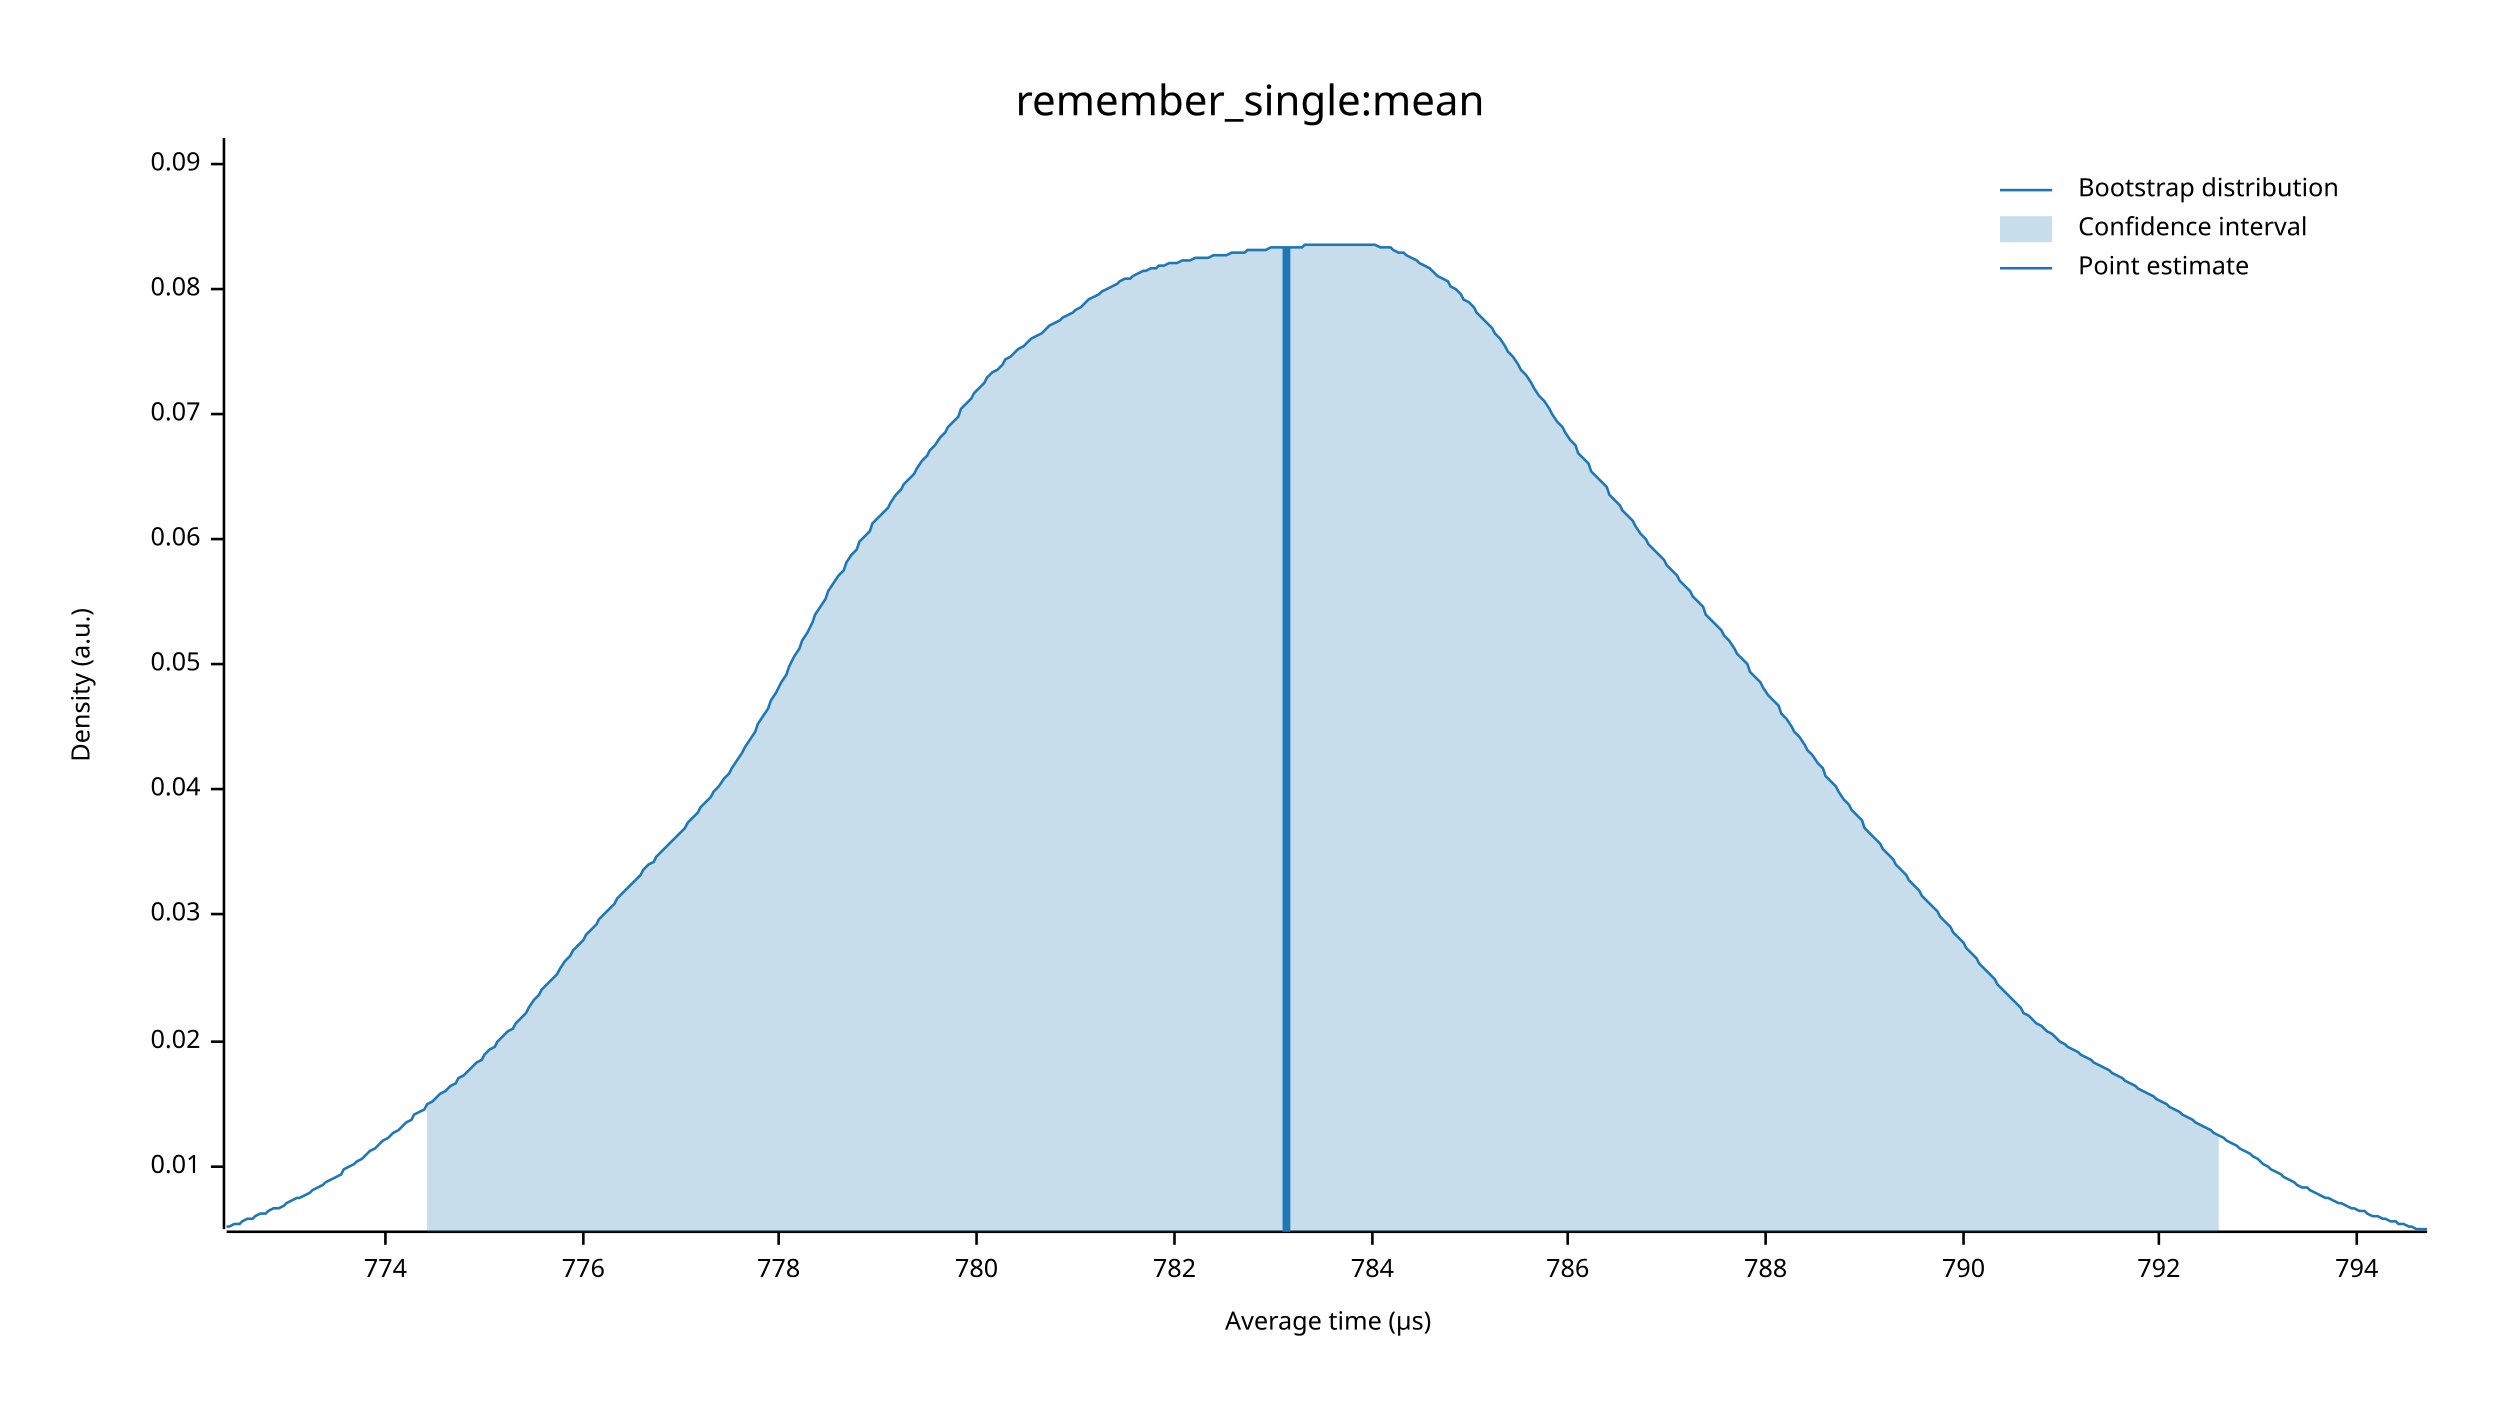
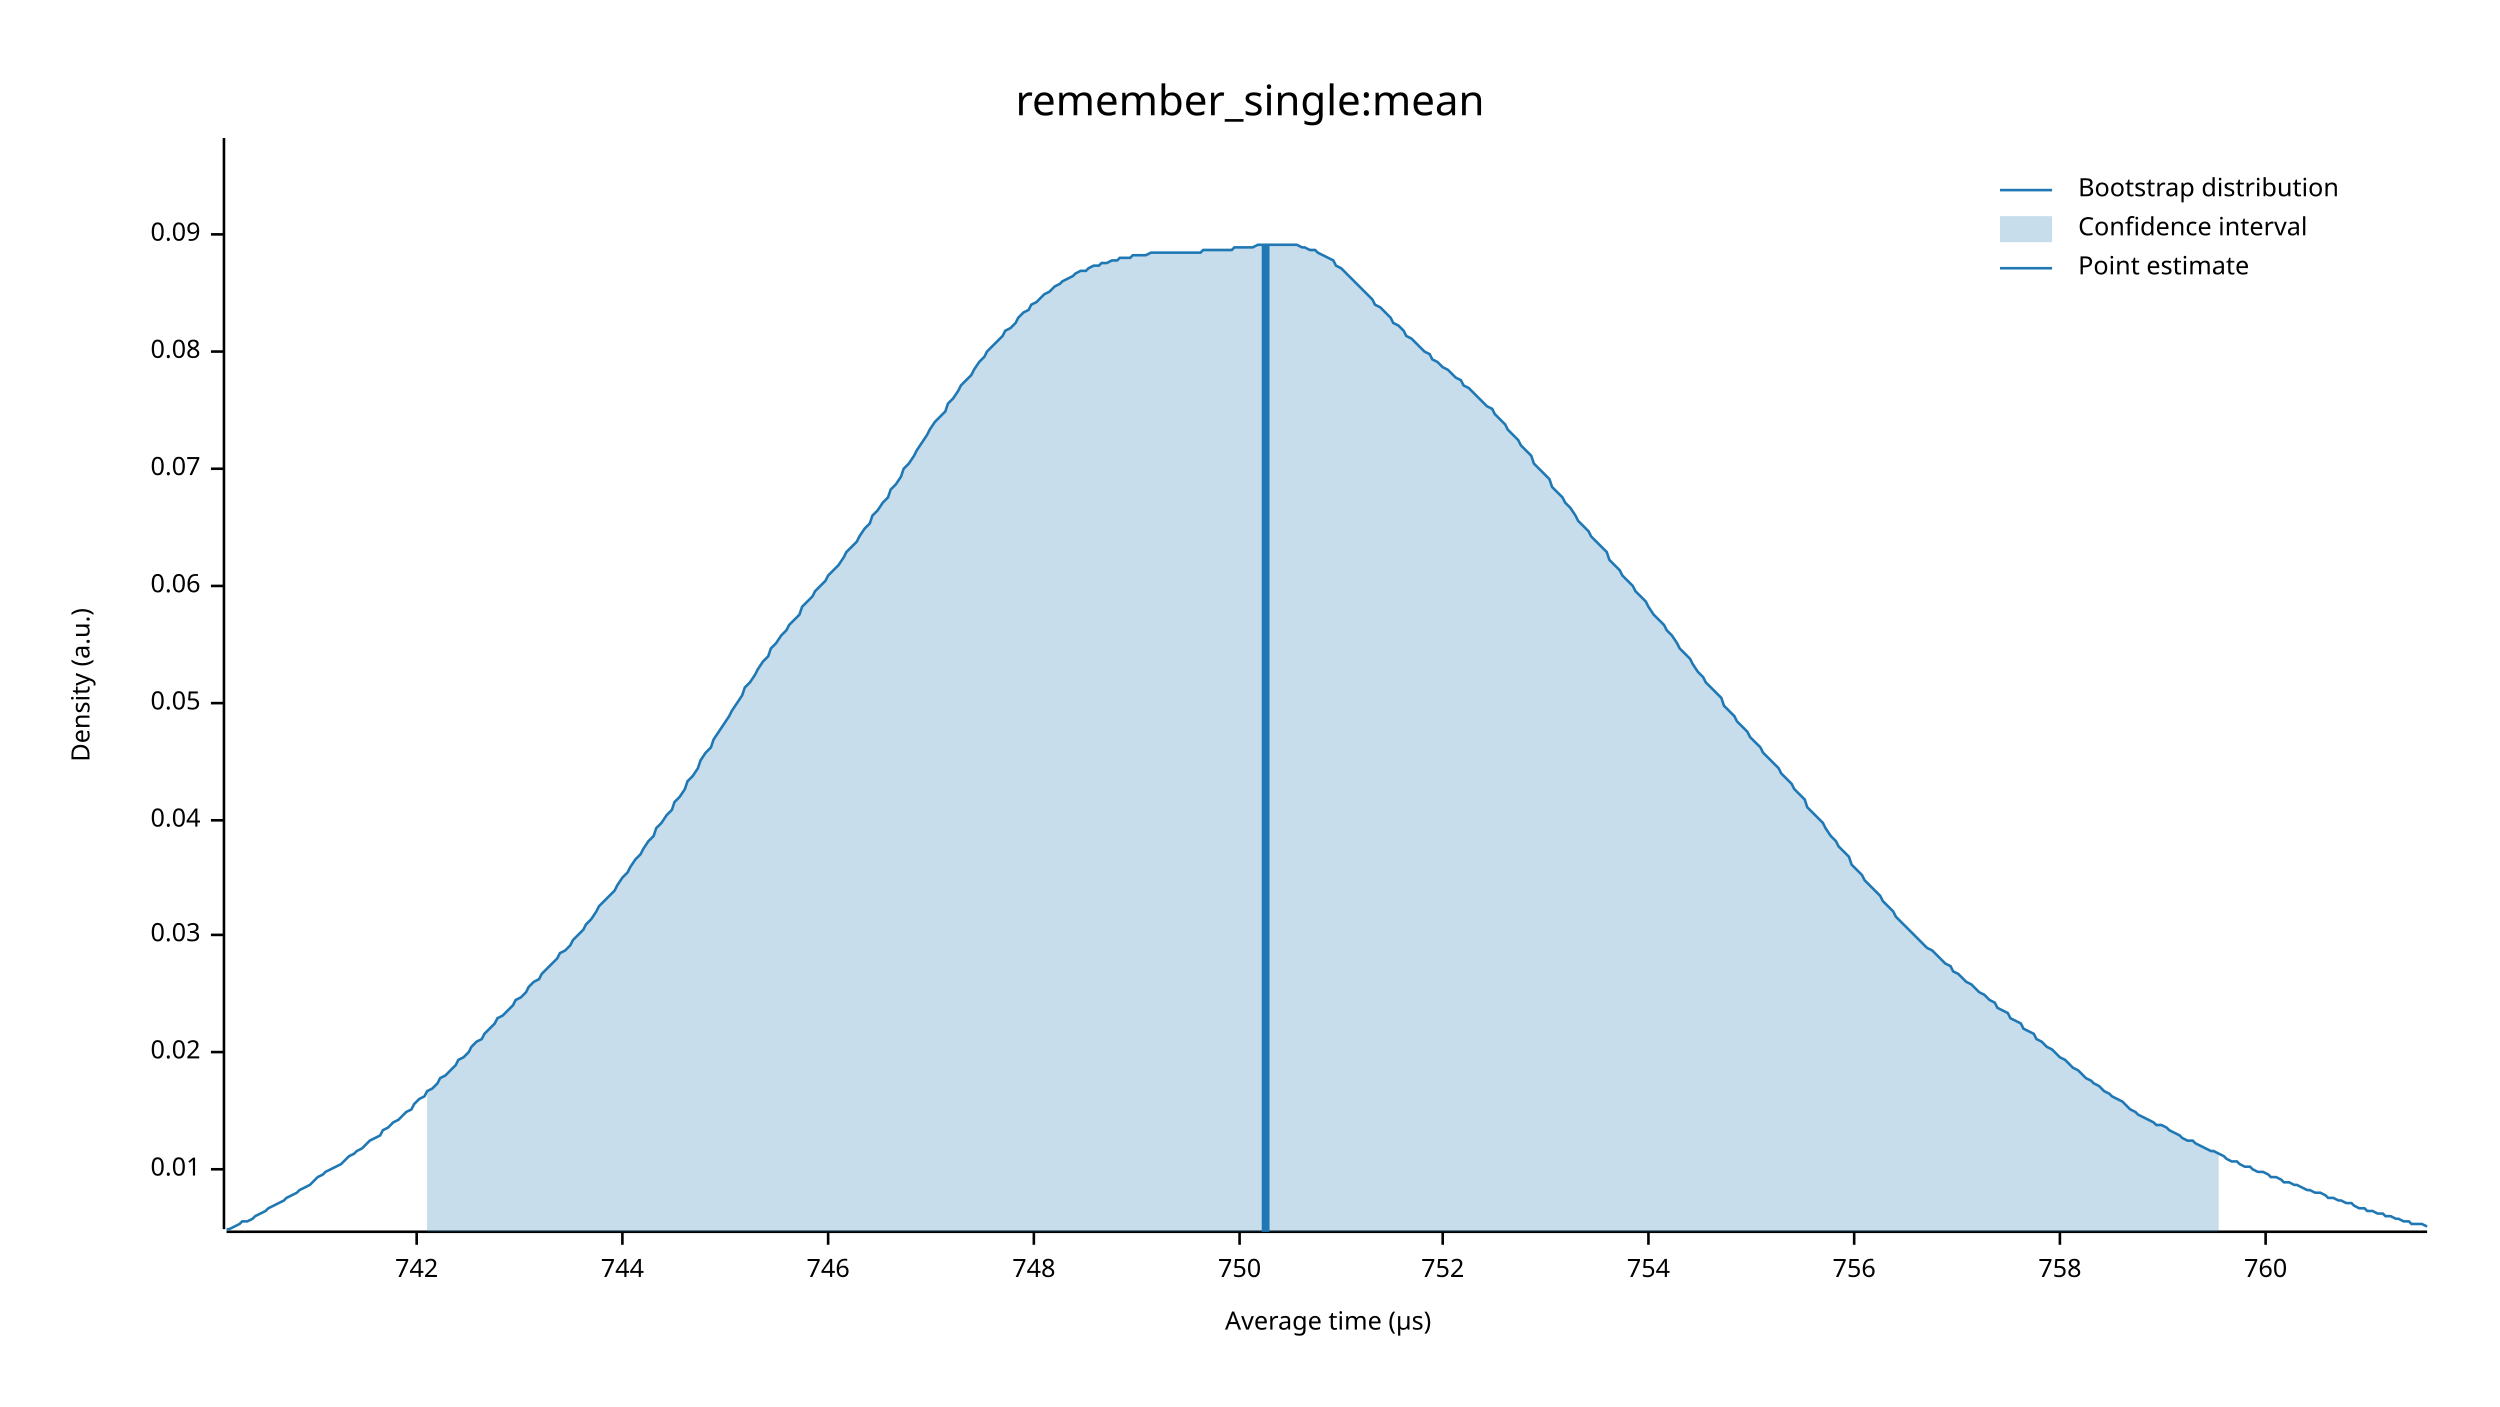
<svg xmlns="http://www.w3.org/2000/svg" width="960" height="540" viewBox="0 0 960 540">
  <text x="480" y="32" dy="0.76em" text-anchor="middle" font-family="sans-serif" font-size="16.129" opacity="1" fill="#000000">
remember_single:mean
</text>
  <text x="27" y="263" dy="0.76em" text-anchor="middle" font-family="sans-serif" font-size="9.677" opacity="1" fill="#000000" transform="rotate(270, 27, 263)">
Density (a.u.)
</text>
  <text x="510" y="513" dy="-0.5ex" text-anchor="middle" font-family="sans-serif" font-size="9.677" opacity="1" fill="#000000">
Average time (µs)
</text>
  <polyline fill="none" opacity="1" stroke="#000000" stroke-width="1" points="86,53 86,472 " />
-   <text x="77" y="448" dy="0.5ex" text-anchor="end" font-family="sans-serif" font-size="9.677" opacity="1" fill="#000000">
+   <text x="77" y="449" dy="0.5ex" text-anchor="end" font-family="sans-serif" font-size="9.677" opacity="1" fill="#000000">
0.01
</text>
-   <polyline fill="none" opacity="1" stroke="#000000" stroke-width="1" points="81,448 86,448 " />
-   <text x="77" y="400" dy="0.5ex" text-anchor="end" font-family="sans-serif" font-size="9.677" opacity="1" fill="#000000">
+   <polyline fill="none" opacity="1" stroke="#000000" stroke-width="1" points="81,449 86,449 " />
+   <text x="77" y="404" dy="0.5ex" text-anchor="end" font-family="sans-serif" font-size="9.677" opacity="1" fill="#000000">
0.02
</text>
-   <polyline fill="none" opacity="1" stroke="#000000" stroke-width="1" points="81,400 86,400 " />
-   <text x="77" y="351" dy="0.5ex" text-anchor="end" font-family="sans-serif" font-size="9.677" opacity="1" fill="#000000">
+   <polyline fill="none" opacity="1" stroke="#000000" stroke-width="1" points="81,404 86,404 " />
+   <text x="77" y="359" dy="0.5ex" text-anchor="end" font-family="sans-serif" font-size="9.677" opacity="1" fill="#000000">
0.03
</text>
-   <polyline fill="none" opacity="1" stroke="#000000" stroke-width="1" points="81,351 86,351 " />
-   <text x="77" y="303" dy="0.5ex" text-anchor="end" font-family="sans-serif" font-size="9.677" opacity="1" fill="#000000">
+   <polyline fill="none" opacity="1" stroke="#000000" stroke-width="1" points="81,359 86,359 " />
+   <text x="77" y="315" dy="0.5ex" text-anchor="end" font-family="sans-serif" font-size="9.677" opacity="1" fill="#000000">
0.04
</text>
-   <polyline fill="none" opacity="1" stroke="#000000" stroke-width="1" points="81,303 86,303 " />
-   <text x="77" y="255" dy="0.5ex" text-anchor="end" font-family="sans-serif" font-size="9.677" opacity="1" fill="#000000">
+   <polyline fill="none" opacity="1" stroke="#000000" stroke-width="1" points="81,315 86,315 " />
+   <text x="77" y="270" dy="0.5ex" text-anchor="end" font-family="sans-serif" font-size="9.677" opacity="1" fill="#000000">
0.05
</text>
-   <polyline fill="none" opacity="1" stroke="#000000" stroke-width="1" points="81,255 86,255 " />
-   <text x="77" y="207" dy="0.5ex" text-anchor="end" font-family="sans-serif" font-size="9.677" opacity="1" fill="#000000">
+   <polyline fill="none" opacity="1" stroke="#000000" stroke-width="1" points="81,270 86,270 " />
+   <text x="77" y="225" dy="0.5ex" text-anchor="end" font-family="sans-serif" font-size="9.677" opacity="1" fill="#000000">
0.06
</text>
-   <polyline fill="none" opacity="1" stroke="#000000" stroke-width="1" points="81,207 86,207 " />
-   <text x="77" y="159" dy="0.5ex" text-anchor="end" font-family="sans-serif" font-size="9.677" opacity="1" fill="#000000">
+   <polyline fill="none" opacity="1" stroke="#000000" stroke-width="1" points="81,225 86,225 " />
+   <text x="77" y="180" dy="0.5ex" text-anchor="end" font-family="sans-serif" font-size="9.677" opacity="1" fill="#000000">
0.07
</text>
-   <polyline fill="none" opacity="1" stroke="#000000" stroke-width="1" points="81,159 86,159 " />
-   <text x="77" y="111" dy="0.5ex" text-anchor="end" font-family="sans-serif" font-size="9.677" opacity="1" fill="#000000">
+   <polyline fill="none" opacity="1" stroke="#000000" stroke-width="1" points="81,180 86,180 " />
+   <text x="77" y="135" dy="0.5ex" text-anchor="end" font-family="sans-serif" font-size="9.677" opacity="1" fill="#000000">
0.08
</text>
-   <polyline fill="none" opacity="1" stroke="#000000" stroke-width="1" points="81,111 86,111 " />
-   <text x="77" y="63" dy="0.5ex" text-anchor="end" font-family="sans-serif" font-size="9.677" opacity="1" fill="#000000">
+   <polyline fill="none" opacity="1" stroke="#000000" stroke-width="1" points="81,135 86,135 " />
+   <text x="77" y="90" dy="0.5ex" text-anchor="end" font-family="sans-serif" font-size="9.677" opacity="1" fill="#000000">
0.09
</text>
-   <polyline fill="none" opacity="1" stroke="#000000" stroke-width="1" points="81,63 86,63 " />
+   <polyline fill="none" opacity="1" stroke="#000000" stroke-width="1" points="81,90 86,90 " />
  <polyline fill="none" opacity="1" stroke="#000000" stroke-width="1" points="87,473 932,473 " />
-   <text x="148" y="483" dy="0.76em" text-anchor="middle" font-family="sans-serif" font-size="9.677" opacity="1" fill="#000000">
- 774
+   <text x="160" y="483" dy="0.76em" text-anchor="middle" font-family="sans-serif" font-size="9.677" opacity="1" fill="#000000">
+ 742
</text>
-   <polyline fill="none" opacity="1" stroke="#000000" stroke-width="1" points="148,473 148,478 " />
-   <text x="224" y="483" dy="0.76em" text-anchor="middle" font-family="sans-serif" font-size="9.677" opacity="1" fill="#000000">
- 776
+   <polyline fill="none" opacity="1" stroke="#000000" stroke-width="1" points="160,473 160,478 " />
+   <text x="239" y="483" dy="0.76em" text-anchor="middle" font-family="sans-serif" font-size="9.677" opacity="1" fill="#000000">
+ 744
</text>
-   <polyline fill="none" opacity="1" stroke="#000000" stroke-width="1" points="224,473 224,478 " />
-   <text x="299" y="483" dy="0.76em" text-anchor="middle" font-family="sans-serif" font-size="9.677" opacity="1" fill="#000000">
- 778
+   <polyline fill="none" opacity="1" stroke="#000000" stroke-width="1" points="239,473 239,478 " />
+   <text x="318" y="483" dy="0.76em" text-anchor="middle" font-family="sans-serif" font-size="9.677" opacity="1" fill="#000000">
+ 746
</text>
-   <polyline fill="none" opacity="1" stroke="#000000" stroke-width="1" points="299,473 299,478 " />
-   <text x="375" y="483" dy="0.76em" text-anchor="middle" font-family="sans-serif" font-size="9.677" opacity="1" fill="#000000">
- 780
+   <polyline fill="none" opacity="1" stroke="#000000" stroke-width="1" points="318,473 318,478 " />
+   <text x="397" y="483" dy="0.76em" text-anchor="middle" font-family="sans-serif" font-size="9.677" opacity="1" fill="#000000">
+ 748
</text>
-   <polyline fill="none" opacity="1" stroke="#000000" stroke-width="1" points="375,473 375,478 " />
-   <text x="451" y="483" dy="0.76em" text-anchor="middle" font-family="sans-serif" font-size="9.677" opacity="1" fill="#000000">
- 782
+   <polyline fill="none" opacity="1" stroke="#000000" stroke-width="1" points="397,473 397,478 " />
+   <text x="476" y="483" dy="0.76em" text-anchor="middle" font-family="sans-serif" font-size="9.677" opacity="1" fill="#000000">
+ 750
</text>
-   <polyline fill="none" opacity="1" stroke="#000000" stroke-width="1" points="451,473 451,478 " />
-   <text x="527" y="483" dy="0.76em" text-anchor="middle" font-family="sans-serif" font-size="9.677" opacity="1" fill="#000000">
- 784
+   <polyline fill="none" opacity="1" stroke="#000000" stroke-width="1" points="476,473 476,478 " />
+   <text x="554" y="483" dy="0.76em" text-anchor="middle" font-family="sans-serif" font-size="9.677" opacity="1" fill="#000000">
+ 752
</text>
-   <polyline fill="none" opacity="1" stroke="#000000" stroke-width="1" points="527,473 527,478 " />
-   <text x="602" y="483" dy="0.76em" text-anchor="middle" font-family="sans-serif" font-size="9.677" opacity="1" fill="#000000">
- 786
+   <polyline fill="none" opacity="1" stroke="#000000" stroke-width="1" points="554,473 554,478 " />
+   <text x="633" y="483" dy="0.76em" text-anchor="middle" font-family="sans-serif" font-size="9.677" opacity="1" fill="#000000">
+ 754
</text>
-   <polyline fill="none" opacity="1" stroke="#000000" stroke-width="1" points="602,473 602,478 " />
-   <text x="678" y="483" dy="0.76em" text-anchor="middle" font-family="sans-serif" font-size="9.677" opacity="1" fill="#000000">
- 788
+   <polyline fill="none" opacity="1" stroke="#000000" stroke-width="1" points="633,473 633,478 " />
+   <text x="712" y="483" dy="0.76em" text-anchor="middle" font-family="sans-serif" font-size="9.677" opacity="1" fill="#000000">
+ 756
</text>
-   <polyline fill="none" opacity="1" stroke="#000000" stroke-width="1" points="678,473 678,478 " />
-   <text x="754" y="483" dy="0.76em" text-anchor="middle" font-family="sans-serif" font-size="9.677" opacity="1" fill="#000000">
- 790
+   <polyline fill="none" opacity="1" stroke="#000000" stroke-width="1" points="712,473 712,478 " />
+   <text x="791" y="483" dy="0.76em" text-anchor="middle" font-family="sans-serif" font-size="9.677" opacity="1" fill="#000000">
+ 758
</text>
-   <polyline fill="none" opacity="1" stroke="#000000" stroke-width="1" points="754,473 754,478 " />
-   <text x="829" y="483" dy="0.76em" text-anchor="middle" font-family="sans-serif" font-size="9.677" opacity="1" fill="#000000">
- 792
+   <polyline fill="none" opacity="1" stroke="#000000" stroke-width="1" points="791,473 791,478 " />
+   <text x="870" y="483" dy="0.76em" text-anchor="middle" font-family="sans-serif" font-size="9.677" opacity="1" fill="#000000">
+ 760
</text>
-   <polyline fill="none" opacity="1" stroke="#000000" stroke-width="1" points="829,473 829,478 " />
-   <text x="905" y="483" dy="0.76em" text-anchor="middle" font-family="sans-serif" font-size="9.677" opacity="1" fill="#000000">
- 794
- </text>
-   <polyline fill="none" opacity="1" stroke="#000000" stroke-width="1" points="905,473 905,478 " />
-   <polyline fill="none" opacity="1" stroke="#1F78B4" stroke-width="1" points="87,471 88,471 90,470 92,470 93,469 95,468 97,468 98,467 100,466 102,466 103,465 105,464 107,464 109,463 110,462 112,461 114,460 115,460 117,459 119,458 120,457 122,456 124,455 125,454 127,453 129,452 131,451 132,449 134,448 136,447 137,446 139,445 141,443 142,442 144,441 146,439 147,438 149,437 151,435 153,434 154,433 156,431 158,430 159,428 161,427 163,426 164,424 166,423 168,421 169,420 171,419 173,417 175,416 176,414 178,413 180,411 181,410 183,408 185,407 186,405 188,403 190,402 191,400 193,398 195,396 197,395 198,393 200,391 202,389 203,387 205,384 207,382 208,380 210,378 212,376 214,374 215,372 217,369 219,367 220,365 222,363 224,361 225,359 227,357 229,355 230,353 232,351 234,349 236,347 237,345 239,343 241,341 242,340 244,338 246,336 247,334 249,332 251,331 252,329 254,327 256,325 258,323 259,322 261,320 263,318 264,316 266,314 268,312 269,310 271,308 273,306 274,304 276,302 278,299 280,297 281,295 283,292 285,289 286,287 288,284 290,281 291,278 293,275 295,272 296,269 298,266 300,262 302,259 303,256 305,252 307,249 308,246 310,243 312,239 313,236 315,233 317,230 318,227 320,224 322,221 324,219 325,216 327,213 329,211 330,208 332,206 334,204 335,201 337,199 339,197 341,195 342,193 344,190 346,188 347,186 349,184 351,182 352,180 354,177 356,175 357,173 359,171 361,168 363,166 364,164 366,162 368,160 369,157 371,155 373,153 374,151 376,149 378,147 379,145 381,143 383,142 385,140 386,138 388,137 390,135 391,134 393,133 395,131 396,130 398,129 400,128 401,127 403,125 405,124 407,123 408,122 410,121 412,120 413,119 415,118 417,116 418,115 420,114 422,113 423,112 425,111 427,110 429,109 430,108 432,107 434,107 435,106 437,105 439,104 440,104 442,103 444,103 445,102 447,102 449,101 451,101 452,101 454,100 456,100 457,100 459,99 461,99 462,99 464,99 466,98 468,98 469,98 471,98 473,97 474,97 476,97 478,97 479,96 481,96 483,96 484,96 486,96 488,95 490,95 491,95 493,95 495,95 496,95 498,95 500,95 501,94 503,94 505,94 506,94 508,94 510,94 512,94 513,94 515,94 517,94 518,94 520,94 522,94 523,94 525,94 527,94 528,94 530,95 532,95 534,95 535,96 537,97 539,97 540,98 542,99 544,100 545,101 547,102 549,103 550,104 552,106 554,107 556,108 557,110 559,111 561,113 562,115 564,116 566,118 567,120 569,122 571,124 573,126 574,128 576,130 578,133 579,135 581,137 583,140 584,142 586,144 588,147 589,149 591,152 593,154 595,157 596,159 598,162 600,164 601,166 603,169 605,171 606,174 608,176 610,178 611,181 613,183 615,185 617,187 618,190 620,192 622,194 623,196 625,198 627,200 628,202 630,205 632,207 633,209 635,211 637,213 639,215 640,217 642,219 644,221 645,223 647,225 649,227 650,229 652,231 654,233 655,236 657,238 659,240 661,242 662,244 664,246 666,249 667,251 669,253 671,255 672,258 674,260 676,262 677,264 679,267 681,269 683,271 684,274 686,276 688,279 689,281 691,283 693,286 694,288 696,290 698,293 700,295 701,298 703,300 705,302 706,304 708,307 710,309 711,311 713,313 715,315 716,318 718,320 720,322 722,324 723,326 725,328 727,330 728,332 730,334 732,336 733,338 735,340 737,342 738,344 740,346 742,348 744,350 745,352 747,354 749,356 750,358 752,360 754,362 755,364 757,366 759,368 760,370 762,372 764,374 766,376 767,378 769,380 771,382 772,383 774,385 776,387 777,389 779,390 781,392 782,393 784,394 786,396 788,397 789,398 791,400 793,401 794,402 796,403 798,404 799,405 801,406 803,407 804,408 806,409 808,410 810,411 811,412 813,413 815,414 816,415 818,416 820,417 821,418 823,419 825,420 827,421 828,422 830,423 832,424 833,425 835,426 837,427 838,428 840,429 842,430 843,431 845,432 847,433 849,434 850,435 852,436 854,437 855,438 857,439 859,440 860,441 862,442 864,443 865,444 867,445 869,447 871,448 872,449 874,450 876,451 877,452 879,453 881,454 882,455 884,456 886,456 887,457 889,458 891,459 893,460 894,460 896,461 898,462 899,462 901,463 903,464 904,464 906,465 908,465 909,466 911,467 913,467 915,468 916,468 918,469 920,469 921,470 923,470 925,471 926,471 928,472 930,472 932,472 " />
-   <polygon opacity="0.25" fill="#1F78B4" points="164,424 166,423 168,421 169,420 171,419 173,417 175,416 176,414 178,413 180,411 181,410 183,408 185,407 186,405 188,403 190,402 191,400 193,398 195,396 197,395 198,393 200,391 202,389 203,387 205,384 207,382 208,380 210,378 212,376 214,374 215,372 217,369 219,367 220,365 222,363 224,361 225,359 227,357 229,355 230,353 232,351 234,349 236,347 237,345 239,343 241,341 242,340 244,338 246,336 247,334 249,332 251,331 252,329 254,327 256,325 258,323 259,322 261,320 263,318 264,316 266,314 268,312 269,310 271,308 273,306 274,304 276,302 278,299 280,297 281,295 283,292 285,289 286,287 288,284 290,281 291,278 293,275 295,272 296,269 298,266 300,262 302,259 303,256 305,252 307,249 308,246 310,243 312,239 313,236 315,233 317,230 318,227 320,224 322,221 324,219 325,216 327,213 329,211 330,208 332,206 334,204 335,201 337,199 339,197 341,195 342,193 344,190 346,188 347,186 349,184 351,182 352,180 354,177 356,175 357,173 359,171 361,168 363,166 364,164 366,162 368,160 369,157 371,155 373,153 374,151 376,149 378,147 379,145 381,143 383,142 385,140 386,138 388,137 390,135 391,134 393,133 395,131 396,130 398,129 400,128 401,127 403,125 405,124 407,123 408,122 410,121 412,120 413,119 415,118 417,116 418,115 420,114 422,113 423,112 425,111 427,110 429,109 430,108 432,107 434,107 435,106 437,105 439,104 440,104 442,103 444,103 445,102 447,102 449,101 451,101 452,101 454,100 456,100 457,100 459,99 461,99 462,99 464,99 466,98 468,98 469,98 471,98 473,97 474,97 476,97 478,97 479,96 481,96 483,96 484,96 486,96 488,95 490,95 491,95 493,95 495,95 496,95 498,95 500,95 501,94 503,94 505,94 506,94 508,94 510,94 512,94 513,94 515,94 517,94 518,94 520,94 522,94 523,94 525,94 527,94 528,94 530,95 532,95 534,95 535,96 537,97 539,97 540,98 542,99 544,100 545,101 547,102 549,103 550,104 552,106 554,107 556,108 557,110 559,111 561,113 562,115 564,116 566,118 567,120 569,122 571,124 573,126 574,128 576,130 578,133 579,135 581,137 583,140 584,142 586,144 588,147 589,149 591,152 593,154 595,157 596,159 598,162 600,164 601,166 603,169 605,171 606,174 608,176 610,178 611,181 613,183 615,185 617,187 618,190 620,192 622,194 623,196 625,198 627,200 628,202 630,205 632,207 633,209 635,211 637,213 639,215 640,217 642,219 644,221 645,223 647,225 649,227 650,229 652,231 654,233 655,236 657,238 659,240 661,242 662,244 664,246 666,249 667,251 669,253 671,255 672,258 674,260 676,262 677,264 679,267 681,269 683,271 684,274 686,276 688,279 689,281 691,283 693,286 694,288 696,290 698,293 700,295 701,298 703,300 705,302 706,304 708,307 710,309 711,311 713,313 715,315 716,318 718,320 720,322 722,324 723,326 725,328 727,330 728,332 730,334 732,336 733,338 735,340 737,342 738,344 740,346 742,348 744,350 745,352 747,354 749,356 750,358 752,360 754,362 755,364 757,366 759,368 760,370 762,372 764,374 766,376 767,378 769,380 771,382 772,383 774,385 776,387 777,389 779,390 781,392 782,393 784,394 786,396 788,397 789,398 791,400 793,401 794,402 796,403 798,404 799,405 801,406 803,407 804,408 806,409 808,410 810,411 811,412 813,413 815,414 816,415 818,416 820,417 821,418 823,419 825,420 827,421 828,422 830,423 832,424 833,425 835,426 837,427 838,428 840,429 842,430 843,431 845,432 847,433 849,434 850,435 852,436 852,473 164,473 " />
-   <polyline fill="none" opacity="1" stroke="#1F78B4" stroke-width="3" points="494,473 494,95 " />
+   <polyline fill="none" opacity="1" stroke="#000000" stroke-width="1" points="870,473 870,478 " />
+   <polyline fill="none" opacity="1" stroke="#1F78B4" stroke-width="1" points="87,472 88,472 90,471 92,470 93,469 95,469 97,468 98,467 100,466 102,465 103,464 105,463 107,462 109,461 110,460 112,459 114,458 115,457 117,456 119,455 120,454 122,452 124,451 125,450 127,449 129,448 131,447 132,446 134,444 136,443 137,442 139,441 141,439 142,438 144,437 146,436 147,434 149,433 151,431 153,430 154,429 156,427 158,426 159,424 161,422 163,421 164,419 166,418 168,416 169,414 171,413 173,411 175,409 176,407 178,406 180,404 181,402 183,400 185,399 186,397 188,395 190,393 191,391 193,390 195,388 197,386 198,384 200,383 202,381 203,379 205,377 207,376 208,374 210,372 212,370 214,368 215,366 217,365 219,363 220,361 222,359 224,357 225,355 227,353 229,350 230,348 232,346 234,344 236,342 237,340 239,337 241,335 242,333 244,330 246,328 247,326 249,323 251,321 252,318 254,316 256,313 258,311 259,308 261,306 263,303 264,300 266,298 268,295 269,292 271,289 273,287 274,284 276,281 278,278 280,275 281,273 283,270 285,267 286,264 288,262 290,259 291,257 293,254 295,252 296,249 298,247 300,244 302,242 303,240 305,238 307,236 308,233 310,231 312,229 313,227 315,225 317,223 318,221 320,219 322,217 324,214 325,212 327,210 329,208 330,206 332,203 334,201 335,198 337,196 339,193 341,191 342,188 344,186 346,183 347,180 349,178 351,175 352,173 354,170 356,167 357,165 359,162 361,160 363,158 364,155 366,153 368,150 369,148 371,146 373,144 374,142 376,139 378,137 379,135 381,133 383,131 385,129 386,127 388,126 390,124 391,122 393,120 395,119 396,117 398,116 400,114 401,113 403,112 405,110 407,109 408,108 410,107 412,106 413,105 415,104 417,104 418,103 420,102 422,102 423,101 425,101 427,100 429,100 430,99 432,99 434,99 435,98 437,98 439,98 440,98 442,97 444,97 445,97 447,97 449,97 451,97 452,97 454,97 456,97 457,97 459,97 461,97 462,96 464,96 466,96 468,96 469,96 471,96 473,96 474,95 476,95 478,95 479,95 481,95 483,94 484,94 486,94 488,94 490,94 491,94 493,94 495,94 496,94 498,94 500,95 501,95 503,96 505,96 506,97 508,98 510,99 512,100 513,102 515,103 517,105 518,106 520,108 522,110 523,111 525,113 527,115 528,117 530,118 532,120 534,122 535,124 537,125 539,127 540,129 542,130 544,132 545,133 547,135 549,136 550,138 552,139 554,141 556,142 557,143 559,145 561,146 562,148 564,149 566,151 567,152 569,154 571,156 573,157 574,159 576,161 578,163 579,165 581,167 583,169 584,171 586,173 588,175 589,178 591,180 593,182 595,184 596,187 598,189 600,191 601,193 603,195 605,198 606,200 608,202 610,204 611,206 613,208 615,210 617,212 618,215 620,217 622,219 623,221 625,223 627,225 628,227 630,229 632,231 633,233 635,236 637,238 639,240 640,242 642,244 644,247 645,249 647,251 649,253 650,255 652,258 654,260 655,262 657,264 659,266 661,268 662,271 664,273 666,275 667,277 669,279 671,281 672,283 674,285 676,287 677,289 679,291 681,293 683,295 684,297 686,299 688,301 689,303 691,305 693,307 694,310 696,312 698,314 700,316 701,318 703,321 705,323 706,325 708,327 710,329 711,332 713,334 715,336 716,338 718,340 720,342 722,344 723,346 725,348 727,350 728,352 730,354 732,356 733,357 735,359 737,361 738,362 740,364 742,365 744,367 745,368 747,370 749,371 750,373 752,374 754,376 755,377 757,378 759,380 760,381 762,382 764,384 766,385 767,387 769,388 771,389 772,391 774,392 776,393 777,395 779,396 781,397 782,399 784,400 786,402 788,403 789,404 791,406 793,407 794,408 796,410 798,411 799,412 801,414 803,415 804,416 806,417 808,419 810,420 811,421 813,422 815,423 816,424 818,426 820,427 821,428 823,429 825,430 827,431 828,432 830,432 832,433 833,434 835,435 837,436 838,437 840,438 842,438 843,439 845,440 847,441 849,442 850,442 852,443 854,444 855,445 857,446 859,446 860,447 862,448 864,448 865,449 867,450 869,450 871,451 872,452 874,452 876,453 877,454 879,454 881,455 882,455 884,456 886,457 887,457 889,458 891,458 893,459 894,460 896,460 898,461 899,461 901,462 903,462 904,463 906,464 908,464 909,465 911,465 913,466 915,466 916,467 918,467 920,468 921,468 923,469 925,469 926,470 928,470 930,470 932,471 " />
+   <polygon opacity="0.25" fill="#1F78B4" points="164,419 166,418 168,416 169,414 171,413 173,411 175,409 176,407 178,406 180,404 181,402 183,400 185,399 186,397 188,395 190,393 191,391 193,390 195,388 197,386 198,384 200,383 202,381 203,379 205,377 207,376 208,374 210,372 212,370 214,368 215,366 217,365 219,363 220,361 222,359 224,357 225,355 227,353 229,350 230,348 232,346 234,344 236,342 237,340 239,337 241,335 242,333 244,330 246,328 247,326 249,323 251,321 252,318 254,316 256,313 258,311 259,308 261,306 263,303 264,300 266,298 268,295 269,292 271,289 273,287 274,284 276,281 278,278 280,275 281,273 283,270 285,267 286,264 288,262 290,259 291,257 293,254 295,252 296,249 298,247 300,244 302,242 303,240 305,238 307,236 308,233 310,231 312,229 313,227 315,225 317,223 318,221 320,219 322,217 324,214 325,212 327,210 329,208 330,206 332,203 334,201 335,198 337,196 339,193 341,191 342,188 344,186 346,183 347,180 349,178 351,175 352,173 354,170 356,167 357,165 359,162 361,160 363,158 364,155 366,153 368,150 369,148 371,146 373,144 374,142 376,139 378,137 379,135 381,133 383,131 385,129 386,127 388,126 390,124 391,122 393,120 395,119 396,117 398,116 400,114 401,113 403,112 405,110 407,109 408,108 410,107 412,106 413,105 415,104 417,104 418,103 420,102 422,102 423,101 425,101 427,100 429,100 430,99 432,99 434,99 435,98 437,98 439,98 440,98 442,97 444,97 445,97 447,97 449,97 451,97 452,97 454,97 456,97 457,97 459,97 461,97 462,96 464,96 466,96 468,96 469,96 471,96 473,96 474,95 476,95 478,95 479,95 481,95 483,94 484,94 486,94 488,94 490,94 491,94 493,94 495,94 496,94 498,94 500,95 501,95 503,96 505,96 506,97 508,98 510,99 512,100 513,102 515,103 517,105 518,106 520,108 522,110 523,111 525,113 527,115 528,117 530,118 532,120 534,122 535,124 537,125 539,127 540,129 542,130 544,132 545,133 547,135 549,136 550,138 552,139 554,141 556,142 557,143 559,145 561,146 562,148 564,149 566,151 567,152 569,154 571,156 573,157 574,159 576,161 578,163 579,165 581,167 583,169 584,171 586,173 588,175 589,178 591,180 593,182 595,184 596,187 598,189 600,191 601,193 603,195 605,198 606,200 608,202 610,204 611,206 613,208 615,210 617,212 618,215 620,217 622,219 623,221 625,223 627,225 628,227 630,229 632,231 633,233 635,236 637,238 639,240 640,242 642,244 644,247 645,249 647,251 649,253 650,255 652,258 654,260 655,262 657,264 659,266 661,268 662,271 664,273 666,275 667,277 669,279 671,281 672,283 674,285 676,287 677,289 679,291 681,293 683,295 684,297 686,299 688,301 689,303 691,305 693,307 694,310 696,312 698,314 700,316 701,318 703,321 705,323 706,325 708,327 710,329 711,332 713,334 715,336 716,338 718,340 720,342 722,344 723,346 725,348 727,350 728,352 730,354 732,356 733,357 735,359 737,361 738,362 740,364 742,365 744,367 745,368 747,370 749,371 750,373 752,374 754,376 755,377 757,378 759,380 760,381 762,382 764,384 766,385 767,387 769,388 771,389 772,391 774,392 776,393 777,395 779,396 781,397 782,399 784,400 786,402 788,403 789,404 791,406 793,407 794,408 796,410 798,411 799,412 801,414 803,415 804,416 806,417 808,419 810,420 811,421 813,422 815,423 816,424 818,426 820,427 821,428 823,429 825,430 827,431 828,432 830,432 832,433 833,434 835,435 837,436 838,437 840,438 842,438 843,439 845,440 847,441 849,442 850,442 852,443 852,473 164,473 " />
+   <polyline fill="none" opacity="1" stroke="#1F78B4" stroke-width="3" points="486,473 486,94 " />
  <text x="798" y="68" dy="0.76em" text-anchor="start" font-family="sans-serif" font-size="9.677" opacity="1" fill="#000000">
Bootstrap distribution
</text>
  <text x="798" y="83" dy="0.76em" text-anchor="start" font-family="sans-serif" font-size="9.677" opacity="1" fill="#000000">
Confidence interval
</text>
  <text x="798" y="98" dy="0.76em" text-anchor="start" font-family="sans-serif" font-size="9.677" opacity="1" fill="#000000">
Point estimate
</text>
  <polyline fill="none" opacity="1" stroke="#1F78B4" stroke-width="1" points="768,73 788,73 " />
  <rect x="768" y="83" width="20" height="10" opacity="0.25" fill="#1F78B4" stroke="none" />
  <polyline fill="none" opacity="1" stroke="#1F78B4" stroke-width="1" points="768,103 788,103 " />
</svg>
